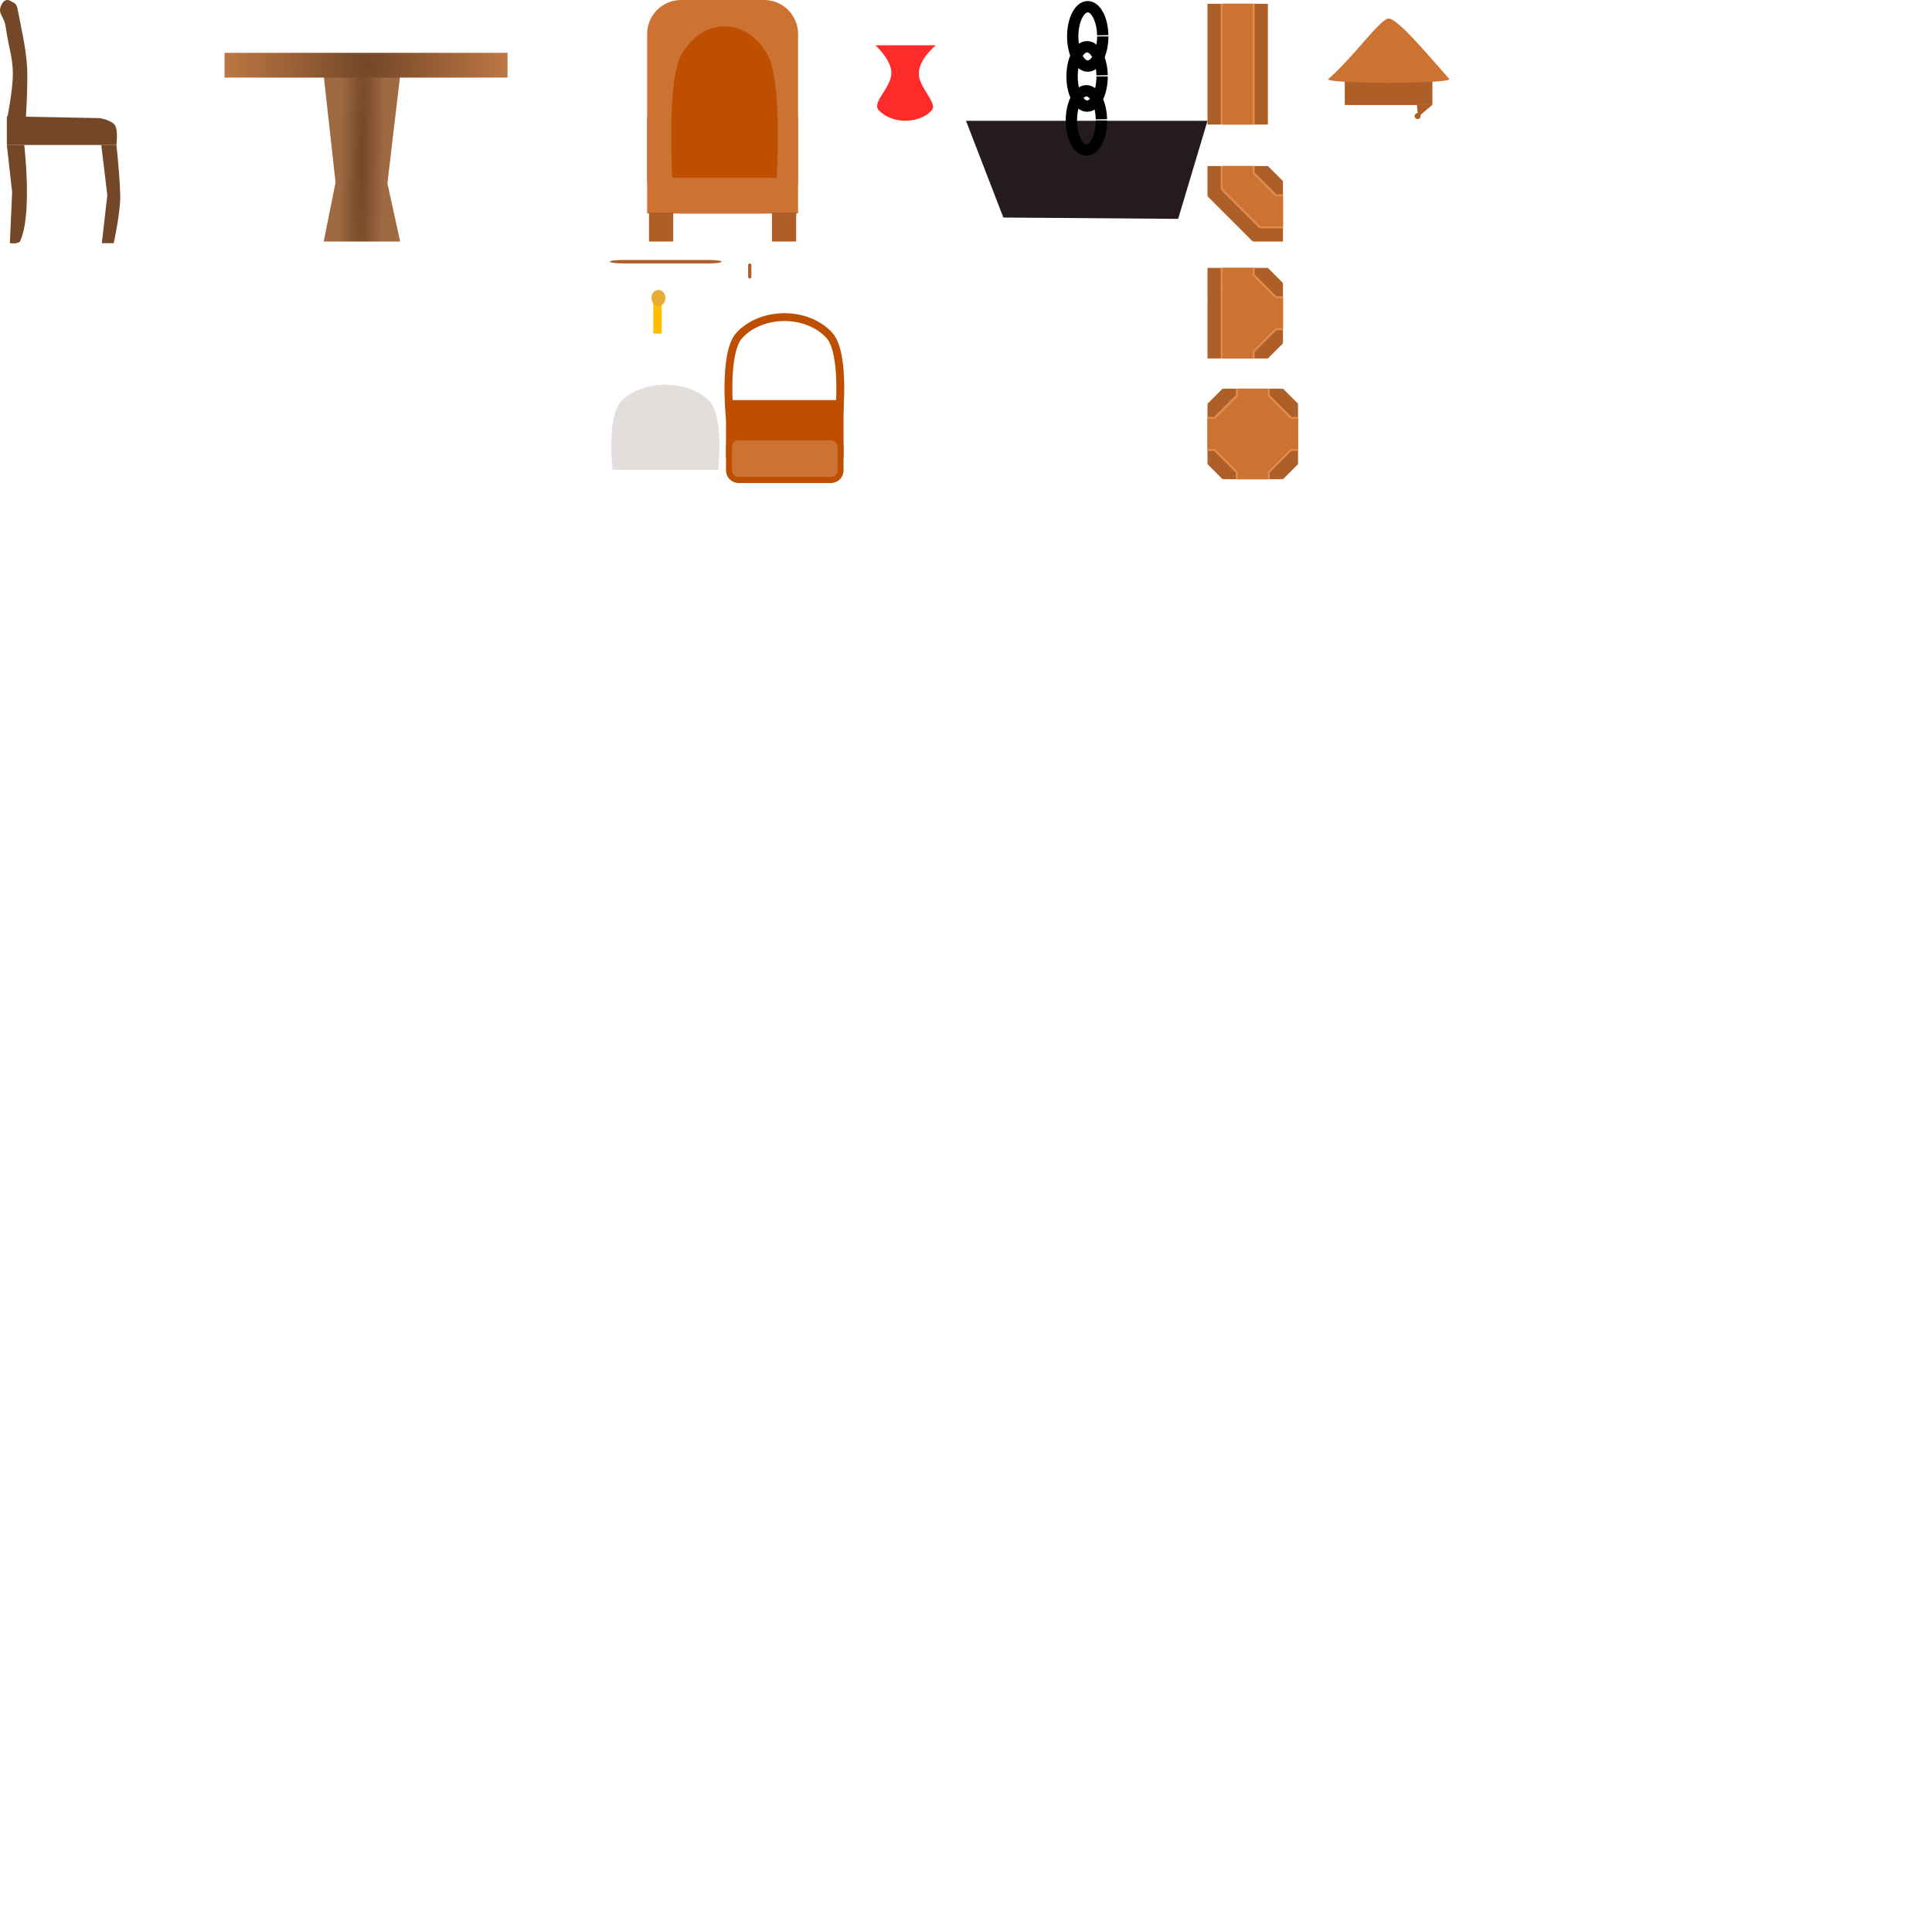
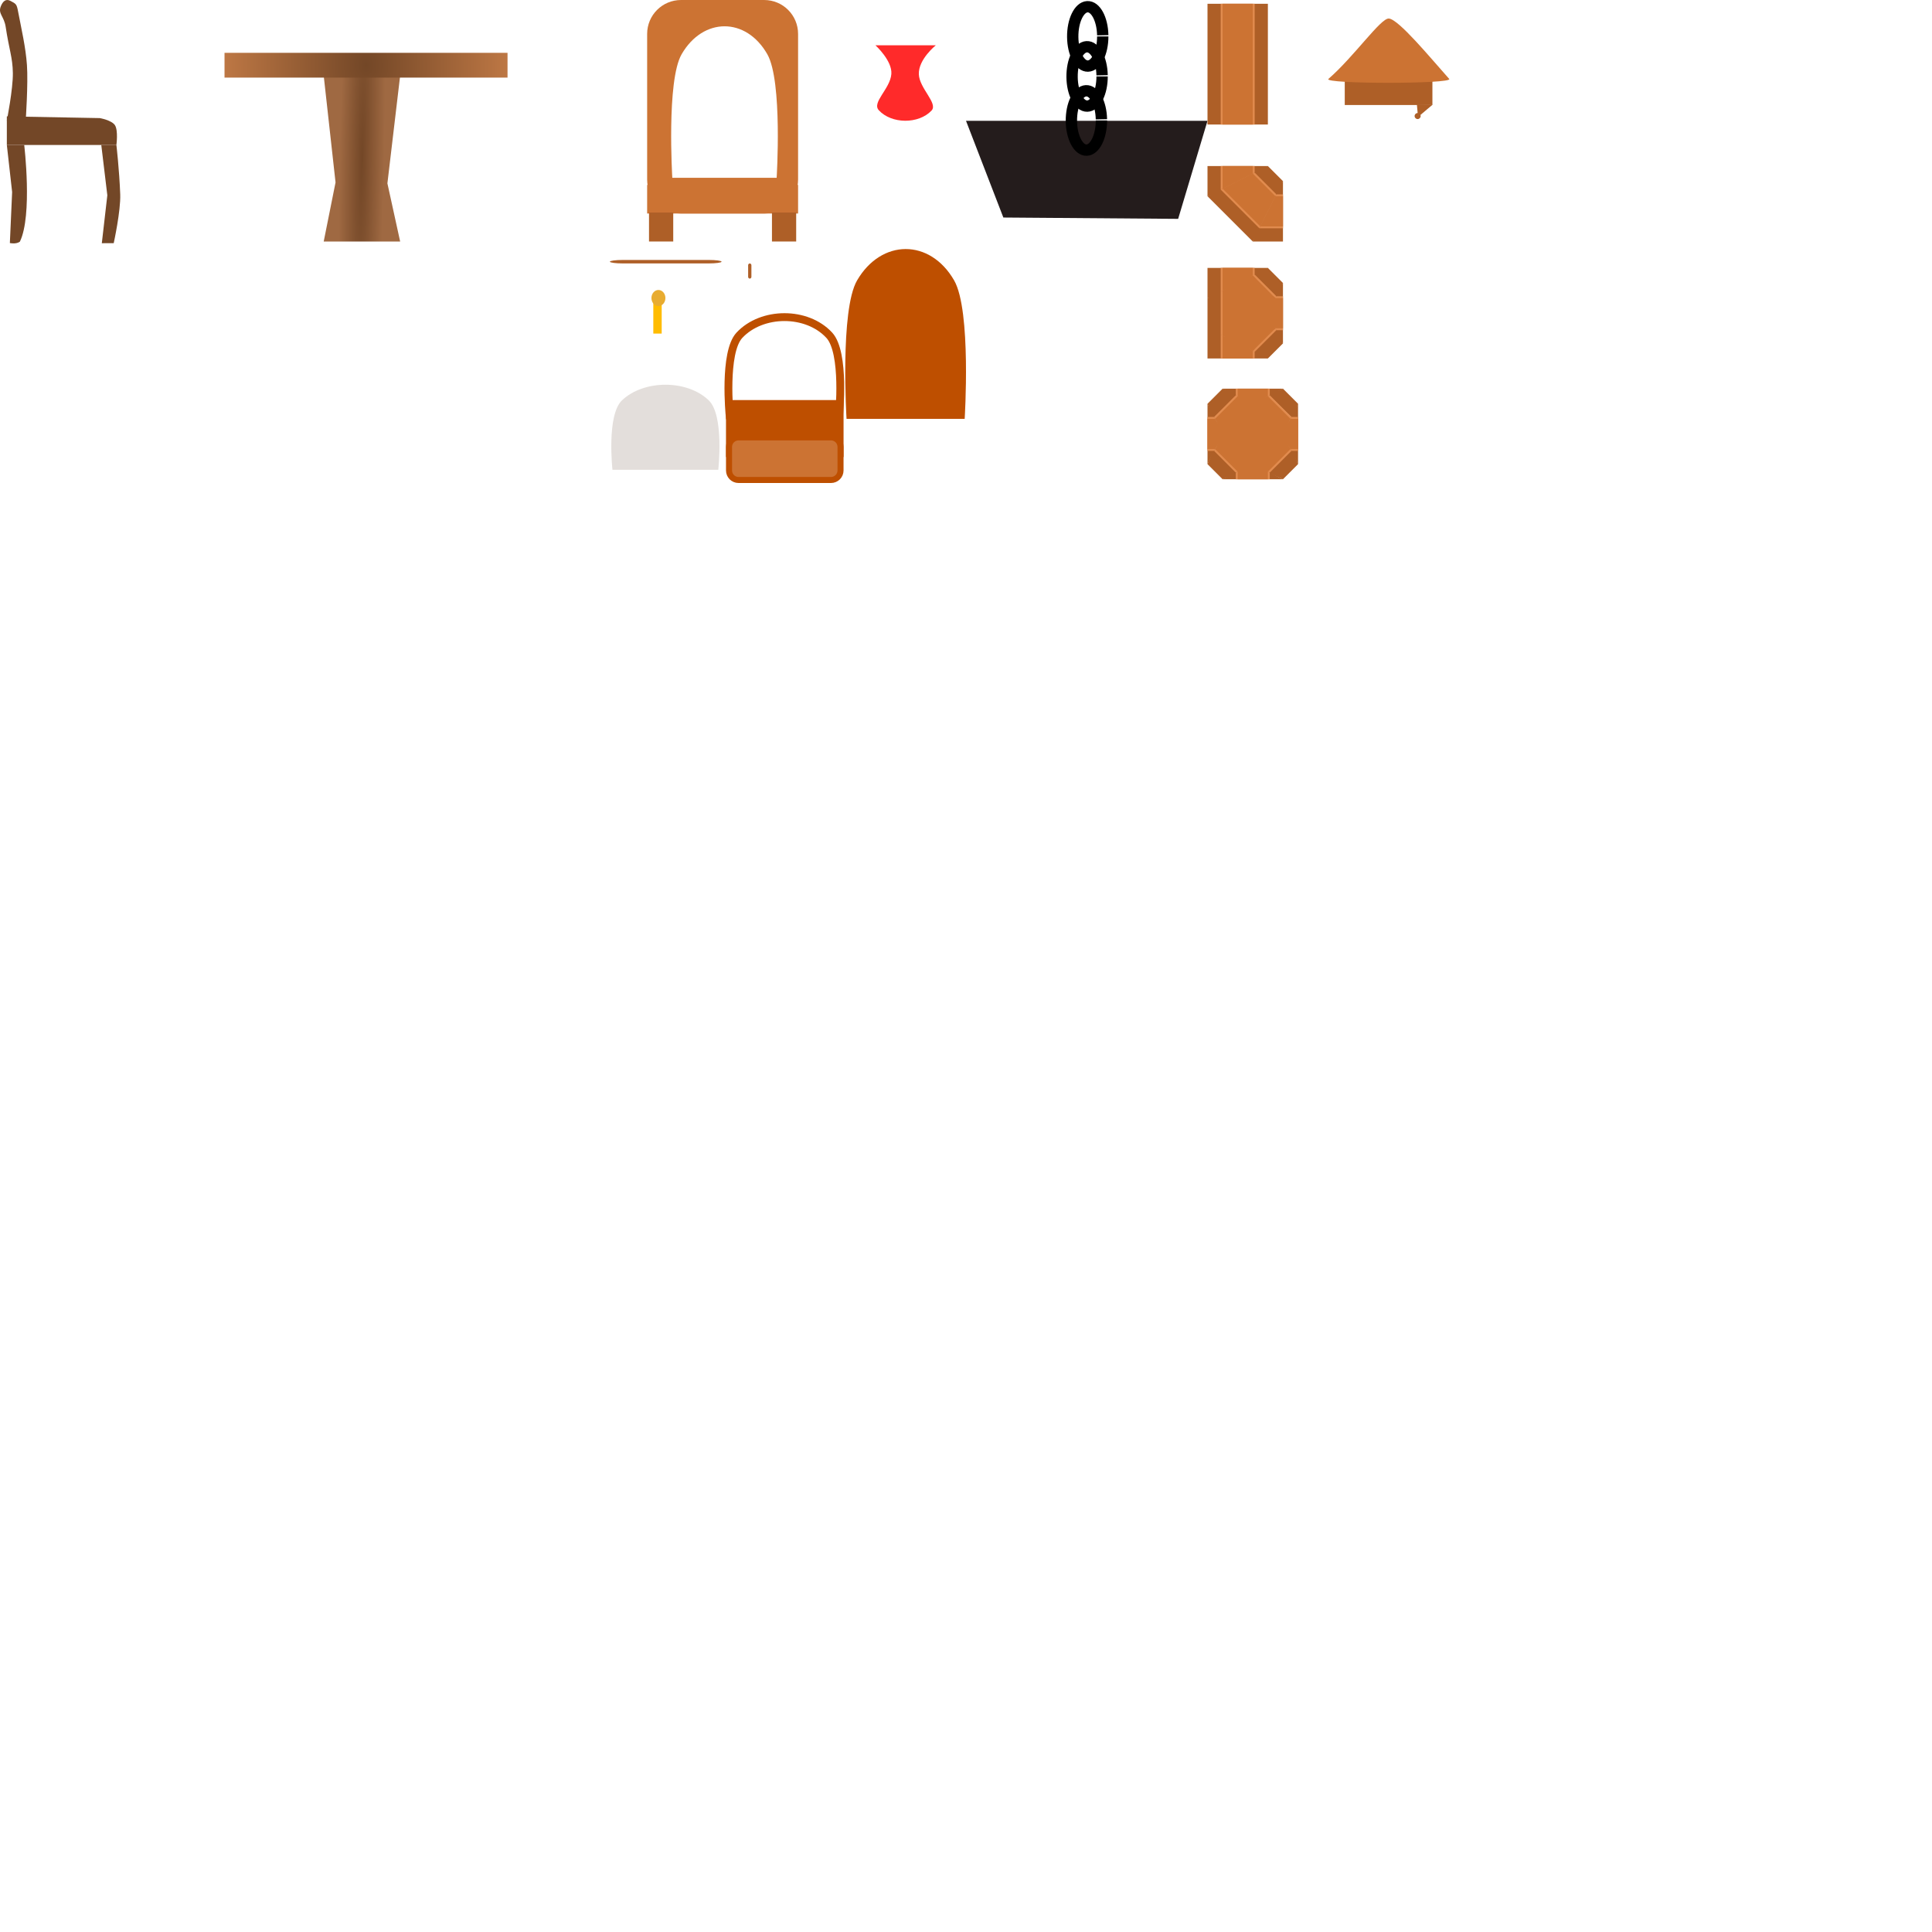
<svg xmlns="http://www.w3.org/2000/svg" xmlns:xlink="http://www.w3.org/1999/xlink" width="1024" height="1024" viewBox="0 0 1024 1024" id="svg2" version="1.1">
  <defs id="defs4">
    <linearGradient id="linearGradient4181">
      <stop style="stop-color:#734727;stop-opacity:1;" offset="0" id="stop4183" />
      <stop style="stop-color:#bd7744;stop-opacity:1" offset="1" id="stop4185" />
    </linearGradient>
    <linearGradient id="linearGradient4171">
      <stop style="stop-color:#734727;stop-opacity:1;" offset="0" id="stop4173" />
      <stop style="stop-color:#9f6942;stop-opacity:1" offset="1" id="stop4175" />
    </linearGradient>
    <radialGradient xlink:href="#linearGradient4171" id="radialGradient4179" cx="189.83" cy="84.423" fx="189.83" fy="84.423" r="20.257" gradientTransform="matrix(0.5810558,0.01163471,-0.1843596,9.207207,65.09216,-695.0842)" gradientUnits="userSpaceOnUse" />
    <radialGradient xlink:href="#linearGradient4181" id="radialGradient4187" cx="194" cy="34.928" fx="194" fy="34.928" r="75" gradientTransform="matrix(0.999832,-0.01832939,0.02666669,1.454615,-32.89882,-12.32283)" gradientUnits="userSpaceOnUse" />
    <filter style="color-interpolation-filters:sRGB" id="filter4321">
      <feColorMatrix values="0.469 0.83 0.47 0.05 0 0.469 0.83 0.47 0.05 0 0.469 0.83 0.47 0.05 0 0 0 0 1 0 " id="feColorMatrix4323" result="fbSourceGraphic" />
      <feColorMatrix result="fbSourceGraphicAlpha" in="fbSourceGraphic" values="0 0 0 -1 0 0 0 0 -1 0 0 0 0 -1 0 0 0 0 1 0" id="feColorMatrix4325" />
      <feColorMatrix id="feColorMatrix4327" values="0.47 0.83 0.47 0.05 0 0.47 0.83 0.47 0.05 0 0.47 0.83 0.47 0.05 0 0 0 0 1 0 " in="fbSourceGraphic" />
    </filter>
    <pattern patternUnits="userSpaceOnUse" width="32" height="61.56" patternTransform="translate(641.5886,95.128)" id="pattern3685">
      <g transform="matrix(-0.7071068,-2.176485,0.7071068,-2.176485,434.8326,1773.868)" id="g3665">
        <path id="rect4136-3-3-6" d="m 409.918,556.303 17.714,0 0,20 -17.714,0 z" style="fill:#cc7333;fill-opacity:1;stroke:none;stroke-opacity:1" transform="matrix(0.7071068,-0.7071068,0.7071068,0.7071068,0,0)" />
        <path id="rect4136-5-5-75" d="m 406.375,556.303 3.543,0 0,20 -3.543,0 z" style="fill:#d98245;fill-opacity:1;stroke:none;stroke-opacity:1" transform="matrix(0.7071068,-0.7071068,0.7071068,0.7071068,0,0)" />
        <path id="rect4136-3-9-7-1" d="m 405.49,556.303 0.886,0 0,20 -0.886,0 z" style="fill:#cc7333;fill-opacity:1;stroke:none;stroke-opacity:1" transform="matrix(0.7071068,-0.7071068,0.7071068,0.7071068,0,0)" />
        <path id="rect4136-5-8-2-3" d="m 403.718,556.303 1.771,0 0,20 -1.771,0 z" style="fill:#e18b4e;fill-opacity:1;stroke:none;stroke-opacity:1" transform="matrix(0.7071068,-0.7071068,0.7071068,0.7071068,0,0)" />
        <path id="rect4136-3-9-0-3-9" d="m 402.833,556.303 0.886,0 0,20 -0.886,0 z" style="fill:#cc7333;fill-opacity:1;stroke:none;stroke-opacity:1" transform="matrix(0.7071068,-0.7071068,0.7071068,0.7071068,0,0)" />
        <path id="rect4136-5-30-4-0" d="m -431.29,556.303 3.543,0 0,20 -3.543,0 z" style="fill:#d98245;fill-opacity:1;stroke:none;stroke-opacity:1" transform="matrix(-0.7071068,0.7071068,0.7071068,0.7071068,0,0)" />
        <path id="rect4136-3-9-00-4-7" d="m -432.175,556.303 0.886,0 0,20 -0.886,0 z" style="fill:#cc7333;fill-opacity:1;stroke:none;stroke-opacity:1" transform="matrix(-0.7071068,0.7071068,0.7071068,0.7071068,0,0)" />
        <path id="rect4136-5-8-8-0-5" d="m -433.947,556.303 1.771,0 0,20 -1.771,0 z" style="fill:#e18b4e;fill-opacity:1;stroke:none;stroke-opacity:1" transform="matrix(-0.7071068,0.7071068,0.7071068,0.7071068,0,0)" />
        <path id="rect4136-3-9-0-5-2-0" d="m -434.833,556.303 0.886,0 0,20 -0.886,0 z" style="fill:#cc7333;fill-opacity:1;stroke:none;stroke-opacity:1" transform="matrix(-0.7071068,0.7071068,0.7071068,0.7071068,0,0)" />
      </g>
    </pattern>
  </defs>
  <g id="layer1" transform="translate(0,-28.36216)">
-     <rect style="fill:#cc7333;fill-opacity:1;stroke:none;stroke-opacity:1" id="rect4153-5" width="80" height="51.163" x="343" y="90.362" />
+     <rect style="fill:#cc7333;fill-opacity:1;stroke:none;stroke-opacity:1" id="rect4153-5" width="80" height="15.163" x="343" y="126.362" />
    <rect style="opacity:1;fill:#ae5f27;fill-opacity:1;stroke:none;stroke-width:4;stroke-opacity:1" id="rect4393" width="46.459" height="15.864" x="712.748" y="68.158" />
    <path style="fill:#734727;fill-opacity:1;stroke:none;stroke-opacity:1" d="M 0.407,31.762 C 1.48,29.026 3.123,27.591 5.451,28.787 c 3.191,1.639 3.402,1.798 4.166,5.836 1.767,9.342 3.991,18.644 4.665,28.187 0.693,9.81 -0.661,29.523 -0.661,29.523 l -10.011,0 c 0,0 3.323,-16.758 3.204,-25.278 C 6.698,58.769 4.816,54.694 3.011,42.607 2.162,36.925 -1.14,35.7 0.407,31.762 Z" id="rect4136" />
    <path style="fill:#734727;fill-opacity:1;stroke:none;stroke-opacity:1" d="m 3.626,90.035 49.256,0.92 c 0,0 6.332,1.098 8.047,3.781 1.805,2.825 0.763,10.473 0.763,10.473 l -58.066,0 z" id="rect4138" />
    <path style="fill:#734727;fill-opacity:1;stroke:none;stroke-opacity:1" d="m 3.626,105.208 9.21,0 c 0,0 4.48,37.299 -2.309,51.263 -2.159,1.465 -5.3,0.707 -5.3,0.707 l 1.201,-27.033 z" id="rect4140" />
    <path style="fill:#734727;fill-opacity:1;stroke:none;stroke-opacity:1" d="m 53.683,105.208 8.009,0 c 0,0 1.522,12.875 2.028,26.147 0.331,8.675 -3.442,25.88 -3.442,25.88 l -6.313,0.035 2.922,-25.394 z" id="rect4142" />
    <path style="fill:#ff2a2a;fill-opacity:1;stroke:none;stroke-opacity:1" d="m 464,52.362 32,0 c 0,0 -9.311,7.442 -8.996,15.38 0.297,7.505 10.329,15.414 6.734,19.225 -6.851,7.263 -21.195,7.184 -27.959,-0.186 -3.833,-4.176 6.069,-11.314 6.658,-19.223 C 472.963,60.493 464,52.362 464,52.362 Z" id="rect4187" />
    <path style="fill:#241c1c;fill-opacity:1;stroke:none;stroke-opacity:1" d="m 512,92.383 128,0 -15.556,51.979 -92.645,-0.707 z" id="rect4206" />
    <path style="fill:none;fill-opacity:1;stroke:#000000;stroke-width:6;stroke-opacity:1" id="path4226" d="m 583.778,92.203 a 7.958,15.737 0 0 1 -7.881,15.736 7.958,15.737 0 0 1 -8.034,-15.43 7.958,15.737 0 0 1 7.725,-16.036 7.958,15.737 0 0 1 8.184,15.118" />
    <path style="fill:none;fill-opacity:1;stroke:#000000;stroke-width:6;stroke-opacity:1" id="path4226-5" d="m 584.139,68.868 a 7.958,15.737 0 0 1 -7.881,15.736 7.958,15.737 0 0 1 -8.034,-15.43 7.958,15.737 0 0 1 7.725,-16.036 7.958,15.737 0 0 1 8.184,15.118" />
    <path style="fill:none;fill-opacity:1;stroke:#000000;stroke-width:6;stroke-opacity:1" id="path4226-6" d="m 584.485,47.655 a 7.958,15.737 0 0 1 -7.881,15.736 7.958,15.737 0 0 1 -8.034,-15.43 7.958,15.737 0 0 1 7.725,-16.036 7.958,15.737 0 0 1 8.184,15.118" />
    <g id="g4225" transform="translate(32,28)">
      <path id="rect4150" d="m 139.572,40.483 40.514,0 -6.752,57.071 6.752,30.808 -40.514,0 6.27,-31.313 z" style="fill:url(#radialGradient4179);fill-opacity:1;stroke:none;stroke-opacity:1" />
      <rect y="28.362" x="87" height="13.131" width="150" id="rect4148" style="fill:url(#radialGradient4187);fill-opacity:1;stroke:none;stroke-opacity:1" />
    </g>
    <path style="fill:#cc7333;fill-opacity:1;fill-rule:evenodd;stroke:none;stroke-width:1px;stroke-linecap:butt;stroke-linejoin:miter;stroke-opacity:1" d="m 704.105,70.184 c -3.174,2.762 66.443,2.739 64,0 -10.041,-11.258 -26.815,-31.646 -32,-32 -4.292,-0.293 -18.397,20.164 -32,32 z" id="path4257" />
    <g id="g5893" transform="translate(0,1.999999)">
      <rect transform="scale(-1,1)" y="28.362" x="-672" height="64" width="32" id="rect4136-3-9-0-5" style="fill:#ae5f27;fill-opacity:1;stroke:none;stroke-opacity:1" />
      <rect transform="scale(-1,1)" y="28.362" x="-665" height="64" width="18" id="rect4136-3-9-00" style="fill:#e18b4e;fill-opacity:1;stroke:none;stroke-opacity:1" />
      <rect transform="scale(-1,1)" y="28.362" x="-664" height="64" width="16" id="rect4136-3-8" style="fill:#cc7333;fill-opacity:1;stroke:none;stroke-opacity:1" />
    </g>
    <g id="g6236">
      <path id="rect4136-3-9-0-5-5" d="m -672,116.362 32,0 0,16 -23.711,-7.323 z" style="fill:#ae5f27;fill-opacity:1;stroke:none;stroke-opacity:1" transform="scale(-1,1)" />
      <path id="rect4136-3-9-00-7" d="m -665,116.362 18,0 0,12.5 -11.272,-1.812 L -665,119.862 Z" style="fill:#e18b4e;fill-opacity:1;stroke:none;stroke-opacity:1" transform="scale(-1,1)" />
      <path id="rect4136-3-8-82" d="m -664,116.362 16,0 0,12 -8.997,-1.737 L -664,120.362 Z" style="fill:#cc7333;fill-opacity:1;stroke:none;stroke-opacity:1" transform="scale(-1,1)" />
      <path id="rect4136-3-9-0-5-5-2" d="m 680,124.362 0,32 -16,0 6.066,-19.215 z" style="fill:#ae5f27;fill-opacity:1;stroke:none;stroke-opacity:1" />
      <path id="rect4136-3-9-00-7-2" d="m 680,131.362 0,18 -12.5,-1e-5 2.566,-12.71 6.434,-5.29 z" style="fill:#e18b4e;fill-opacity:1;stroke:none;stroke-opacity:1" />
      <path id="rect4136-3-8-82-0" d="m 680,132.362 0,16 -12,0 2.265,-10.124 L 676,132.362 Z" style="fill:#cc7333;fill-opacity:1;stroke:none;stroke-opacity:1" />
      <path id="rect4136-3-9-0-5-1" d="m -672,116.362 32,16 -24,24 -16,-32 z" style="fill:#ae5f27;fill-opacity:1;stroke:none;stroke-opacity:1" transform="scale(-1,1)" />
      <path id="rect4136-3-9-00-8" d="m -676.5,131.362 11.5,-11.5 18,9 -20.5,20.5 z" style="fill:#e18b4e;fill-opacity:1;stroke:none;stroke-opacity:1" transform="scale(-1,1)" />
      <path id="rect4136-3-8-3" d="m -664,120.362 16,8 -20,20 -8,-16 z" style="fill:#cc7333;fill-opacity:1;stroke:none;stroke-opacity:1" transform="scale(-1,1)" />
    </g>
    <g id="g6218">
      <path id="rect4136-3-9-0-5-1-1-1" d="m 680,210.362 -3.5,-7 -8.695,3.487 -2.805,8.013 7,3.5 z" style="fill:#ae5f27;fill-opacity:1;stroke:none;stroke-opacity:1" />
      <path id="rect4136-3-9-0-5-1-1-5" d="m 640,202.362 7,3.5 2.103,-12.995 -2.103,-10.005 -7,3.5 z" style="fill:#ae5f27;fill-opacity:1;stroke:none;stroke-opacity:1" />
      <path id="rect4136-3-9-0-5-5-7-0" d="m 672,218.362 -32,0 0,-16 20.321,1.597 z" style="fill:#ae5f27;fill-opacity:1;stroke:none;stroke-opacity:1" />
      <path id="rect4136-3-9-0-5-5-7" d="m 672,170.362 -32,0 0,16 20.075,-3.778 z" style="fill:#ae5f27;fill-opacity:1;stroke:none;stroke-opacity:1" />
      <path id="rect4136-3-9-00-7-6" d="m 665,170.362 -18,0 0,12.5 13.556,-4.324 L 665,173.862 Z" style="fill:#e18b4e;fill-opacity:1;stroke:none;stroke-opacity:1" />
      <path id="rect4136-3-8-82-5" d="m 664,170.362 -16,0 0,12 9.08,-3.113 L 664,174.362 Z" style="fill:#cc7333;fill-opacity:1;stroke:none;stroke-opacity:1" />
      <path id="rect4136-3-9-0-5-5-2-7" d="m 680,178.362 0,32 -7.105,-7.901 -0.895,-8.099 1.209,-7.026 z" style="fill:#ae5f27;fill-opacity:1;stroke:none;stroke-opacity:1" />
      <path id="rect4136-3-9-00-7-2-7" d="m 680,185.362 0,18 -3.5,-1e-5 -5.451,-9.1 5.451,-8.9 z" style="fill:#e18b4e;fill-opacity:1;stroke:none;stroke-opacity:1" />
      <path id="rect4136-3-8-82-0-7" d="m 680,186.362 0,16 -4,0 -6.203,-8.25 L 676,186.362 Z" style="fill:#cc7333;fill-opacity:1;stroke:none;stroke-opacity:1" />
      <path id="rect4136-3-9-0-5-1-1" d="m 672,170.362 -7,3.5 3.811,6.467 7.689,5.033 3.5,-7 z" style="fill:#ae5f27;fill-opacity:1;stroke:none;stroke-opacity:1" />
      <path id="rect4136-3-9-00-8-8" d="m 676.5,185.362 -11.5,-11.5 -1,0.5 5.015,6.167 6.985,5.833 z" style="fill:#e18b4e;fill-opacity:1;stroke:none;stroke-opacity:1" />
      <path id="rect4136-3-9-00-8-8-61" d="m 647,182.862 0,23 1,0.5 1.803,-12.844 L 648,182.362 Z" style="fill:#e18b4e;fill-opacity:1;stroke:none;stroke-opacity:1" />
      <path id="rect4136-3-9-00-7-6-8" d="m 665,218.362 -18,0 0,-12.5 11.178,2.734 6.822,6.266 z" style="fill:#e18b4e;fill-opacity:1;stroke:none;stroke-opacity:1" />
      <path id="rect4136-3-9-00-8-8-6" d="m 665,214.862 11.5,-11.5 -0.5,-1 -5.915,3.511 L 664,214.362 Z" style="fill:#e18b4e;fill-opacity:1;stroke:none;stroke-opacity:1" />
      <path id="rect4136-3-8-3-8" d="m 664,174.362 -16,8 0,24 16,8 12,-12 -4,-8 4,-8 z" style="fill:#cc7333;fill-opacity:1;stroke:none;stroke-opacity:1" />
      <path id="rect4136-3-8-82-5-1" d="m 664,218.362 -16,0 0,-12 8.695,3.196 7.305,4.804 z" style="fill:#cc7333;fill-opacity:1;stroke:none;stroke-opacity:1" />
    </g>
    <g id="g6194" transform="translate(4,0)">
      <path id="rect4136-3-9-0-5-1-1-18-17" d="m 644,282.362 7.801,-3.099 -12.502,-12.602 -3.3,7.701 z" style="fill:#ae5f27;fill-opacity:1;stroke:none;stroke-opacity:1" />
      <path id="rect4136-3-9-00-8-8-4-2" d="m 639.5,267.362 11.5,11.5 2.202,-0.5 L 640,265.361 Z" style="fill:#e18b4e;fill-opacity:1;stroke:none;stroke-opacity:1" />
      <path id="rect4136-3-9-0-5-1-1-1-5" d="m 684,274.362 -3.2,-8.102 -12.702,12.602 7.901,3.5 z" style="fill:#ae5f27;fill-opacity:1;stroke:none;stroke-opacity:1" />
      <path id="rect4136-3-9-00-8-8-6-2" d="m 669,278.862 11.5,-11.5 -0.6,-2.202 -12.701,13.102 z" style="fill:#e18b4e;fill-opacity:1;stroke:none;stroke-opacity:1" />
      <path id="rect4136-3-9-0-5-1-1-18" d="m 676,234.362 -7.901,2.999 13.103,12.802 2.799,-7.801 z" style="fill:#ae5f27;fill-opacity:1;stroke:none;stroke-opacity:1" />
      <path id="rect4136-3-9-00-8-8-4" d="m 680.5,249.362 -11.5,-11.5 -1.701,0.6 13.002,12.801 z" style="fill:#e18b4e;fill-opacity:1;stroke:none;stroke-opacity:1" />
      <path id="rect4136-3-9-0-5-1-1-18-1" d="m 636,242.362 2.999,7.801 13.403,-13.002 L 644,234.362 Z" style="fill:#ae5f27;fill-opacity:1;stroke:none;stroke-opacity:1" />
      <path id="rect4136-3-9-0-5-5-2-7-1" d="m 684,242.362 0,32 -8,-16 z" style="fill:#ae5f27;fill-opacity:1;stroke:none;stroke-opacity:1" />
      <path id="rect4136-3-9-00-7-2-7-0" d="m 684,249.362 0,18 -3.5,-10e-6 -4.5,-9 4.5,-9 z" style="fill:#e18b4e;fill-opacity:1;stroke:none;stroke-opacity:1" />
      <path id="rect4136-3-8-82-0-7-8" d="m 684,250.362 0,16 -4,0 -5.416,-7.717 L 680,250.362 Z" style="fill:#cc7333;fill-opacity:1;stroke:none;stroke-opacity:1" />
      <path id="rect4136-3-8-3-8-7" d="m 668,238.362 -8,4 -8,-4 0,40 8,-4 8,4 12,-12 -4,-8 4,-8 z" style="fill:#cc7333;fill-opacity:1;stroke:none;stroke-opacity:1" />
      <path id="rect4136-3-9-0-5-5-2-7-1-6" d="m 676,282.362 -32,0 16,-8 z" style="fill:#ae5f27;fill-opacity:1;stroke:none;stroke-opacity:1" />
      <path id="rect4136-3-9-00-7-2-7-0-8" d="m 669,282.362 -18,0 10e-6,-3.5 9,-4.5 9,4.5 z" style="fill:#e18b4e;fill-opacity:1;stroke:none;stroke-opacity:1" />
      <path id="rect4136-3-8-82-0-7-8-2" d="m 668,282.362 -16,1e-5 -10e-6,-4 8.142,-5.841 7.858,5.841 z" style="fill:#cc7333;fill-opacity:1;stroke:none;stroke-opacity:1" />
      <path id="rect4136-3-9-0-5-5-2-7-1-6-2" d="m 644,234.362 32,0 -16,8 z" style="fill:#ae5f27;fill-opacity:1;stroke:none;stroke-opacity:1" />
      <path id="rect4136-3-9-00-7-2-7-0-8-2" d="m 651,234.362 18,0 -10e-6,3.5 -9,4.5 -9,-4.5 z" style="fill:#e18b4e;fill-opacity:1;stroke:none;stroke-opacity:1" />
      <path id="rect4136-3-9-00-8-8-4-0" d="m 651,237.862 -11.5,11.5 0.4,2.202 13.402,-13.402 z" style="fill:#e18b4e;fill-opacity:1;stroke:none;stroke-opacity:1" />
      <path id="rect4136-3-8-82-0-7-8-2-1" d="m 652,234.362 16,0 2e-5,4 -8.708,6.266 -7.292,-6.266 z" style="fill:#cc7333;fill-opacity:1;stroke:none;stroke-opacity:1" />
      <path id="rect4136-3-8-3-8-7-1" d="m 652,278.362 8,-4 8,4 0,-40 -8,4 -8,-4 -12,12 4,8 -4,8 z" style="fill:#cc7333;fill-opacity:1;stroke:none;stroke-opacity:1" />
      <path id="rect4136-3-9-0-5-5-2-7-1-2" d="m 636,242.362 0,32 8,-16 z" style="fill:#ae5f27;fill-opacity:1;stroke:none;stroke-opacity:1" />
      <path id="rect4136-3-9-00-7-2-7-0-81" d="m 636,249.362 0,18 3.5,-10e-6 4.5,-9 -4.5,-9 z" style="fill:#e18b4e;fill-opacity:1;stroke:none;stroke-opacity:1" />
      <path id="rect4136-3-8-82-0-7-8-7" d="m 636,250.362 0,16 4,0 5.133,-8.142 L 640,250.362 Z" style="fill:#cc7333;fill-opacity:1;stroke:none;stroke-opacity:1" />
    </g>
    <circle style="opacity:1;fill:#ae5f27;fill-opacity:1;stroke:none;stroke-width:4;stroke-opacity:1" id="path4419" cx="751.376" cy="89.867" r="1.603" />
    <path style="fill:#ae5f27;fill-opacity:1;fill-rule:evenodd;stroke:none;stroke-width:1px;stroke-linecap:butt;stroke-linejoin:miter;stroke-opacity:1" d="m 750.975,83.731 0.599,6.645 7.614,-6.434 z" id="path4423" />
-     <rect style="fill:#cc7333;fill-opacity:1;stroke:none;stroke-opacity:1" id="rect4153" width="80" height="113.163" x="343" y="28.362" ry="18" />
-     <path style="fill:#be4f00;fill-opacity:1;stroke:none;stroke-opacity:1" d="m 361.272,57.122 c 11.362,-19.697 34.123,-19.826 45.432,-2e-6 8.139,14.269 4.938,65.468 4.938,65.468 l -55.309,0 c 0,0 -3.157,-51.433 4.938,-65.468 z" id="rect4172" />
+     <path style="fill:#cc7333;fill-opacity:1;stroke:none;stroke-opacity:1" d="M 361 0 C 351.028 0 343 8.028 343 18 L 343 95.164 C 343 105.136 351.028 113.164 361 113.164 L 405 113.164 C 414.972 113.164 423 105.136 423 95.164 L 423 18 C 423 8.028 414.972 1.1141088e-016 405 0 L 361 0 z M 384.008 13.939 C 392.532 13.923 401.048 18.847 406.703 28.76 C 414.842 43.028 411.643 94.229 411.643 94.229 L 356.334 94.229 C 356.334 94.229 353.176 42.795 361.271 28.76 C 366.952 18.911 375.484 13.956 384.008 13.939 z " transform="translate(0,28.36216)" id="rect4153" />
    <path style="opacity:0.5;fill:#c8beb7;fill-opacity:1;stroke:none;stroke-opacity:1" d="m 329.623,240.597 c 11.523,-11.061 34.606,-11.134 46.076,0 8.255,8.013 5.008,36.765 5.008,36.765 l -56.093,0 c 0,0 -3.202,-28.883 5.008,-36.765 z" id="rect4172-9" />
    <rect style="fill:#be4f00;stroke:#be4f00;stroke-width:3.472;stroke-opacity:1;fill-opacity:1;stroke-miterlimit:4;stroke-dasharray:none" id="rect3467-5" width="58.836" height="26.725" x="386.53" y="242.141" ry="0" />
    <rect style="fill:#ae5f27;fill-opacity:1;stroke:none;stroke-opacity:1" id="rect4155" width="12.84" height="15.354" x="343.988" y="141.008" />
    <rect style="fill:#ae5f27;fill-opacity:1;stroke:none;stroke-opacity:1" id="rect4155-8" width="12.84" height="15.354" x="409.153" y="141.008" />
    <rect style="fill:#cc7333;stroke:#be4f00;stroke-width:3.198;stroke-opacity:1;fill-opacity:1" id="rect3467" width="59.1" height="22.581" x="386.398" y="260.182" ry="5.044" />
    <rect style="fill:#ffbc00;fill-opacity:1;stroke:none;stroke-opacity:1" id="rect4175" width="4.444" height="16.285" x="346.267" y="188.877" />
    <path style="fill:none;fill-opacity:1;stroke:#be4f00;stroke-width:4.16;stroke-opacity:1" d="m 391.895,206.06 c 11.917,-12.782 35.789,-12.866 47.65,0 8.537,9.26 5.179,42.485 5.179,42.485 l -58.009,0 c 0,0 -3.312,-33.377 5.179,-42.485 z" id="rect4172-9-9" />
    <ellipse style="fill:#e8ac31;fill-opacity:1;stroke:none;stroke-opacity:1" id="path4177" cx="348.983" cy="186.318" rx="3.704" ry="4.265" />
    <rect style="opacity:1;fill:#ae5f27;fill-opacity:1;stroke:none;stroke-width:4;stroke-opacity:1" id="rect4299-7-0" width="1.841" height="59.207" x="-167.985" y="323.243" ry="6.872" transform="matrix(0,-1,1,0,0,0)" />
    <rect style="opacity:1;fill:#ae5f27;fill-opacity:1;stroke:none;stroke-width:4;stroke-opacity:1" id="rect4299-1" width="1.732" height="8.013" x="396.528" y="168.008" ry="0.93" />
+     <path style="fill:#be4f00;fill-opacity:1;stroke:none;stroke-opacity:1" d="m 454.277,176.976 c 12.862,-22.079 38.628,-22.224 51.431,0 9.214,15.994 5.59,73.386 5.59,73.386 l -62.611,0 c 0,0 -3.574,-57.654 5.59,-73.386 z" id="rect4172-3" />
  </g>
</svg>
